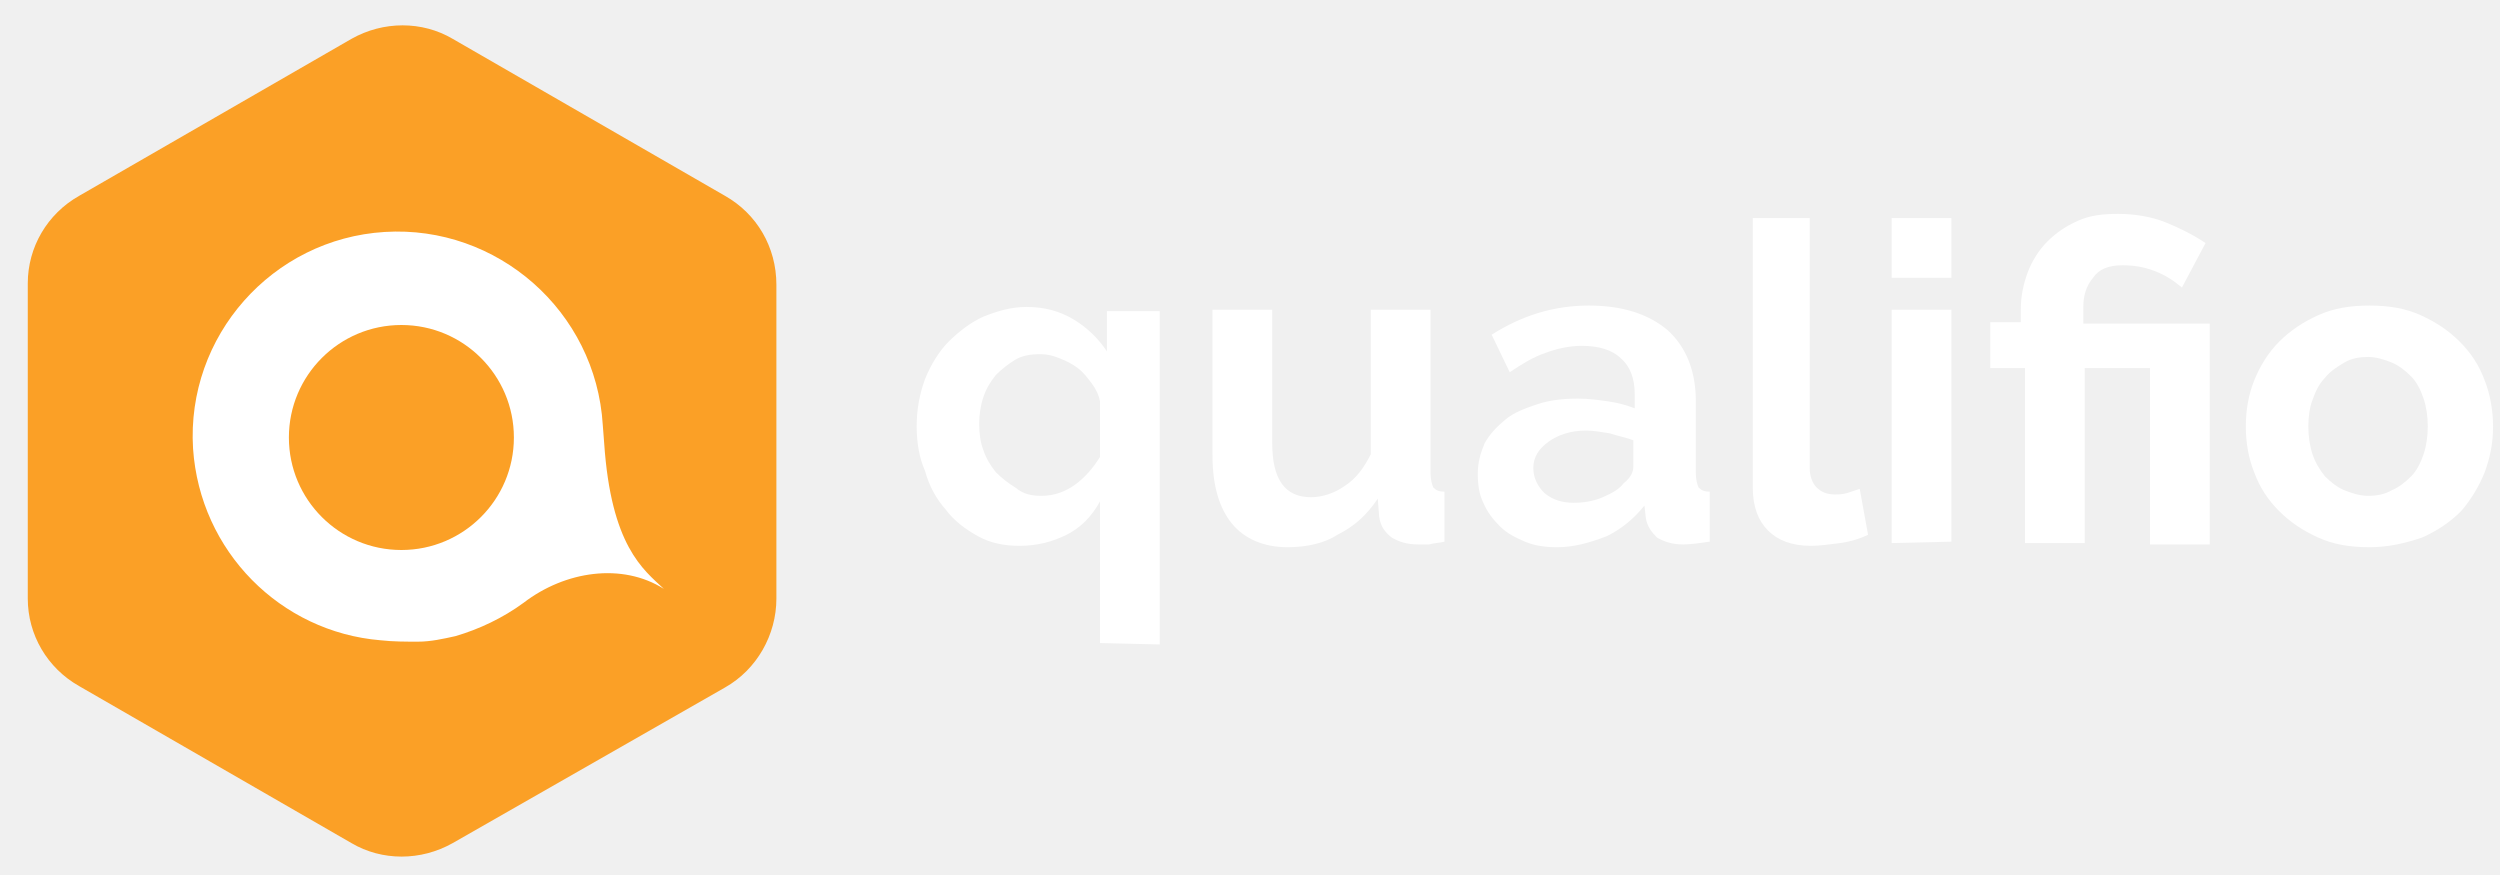
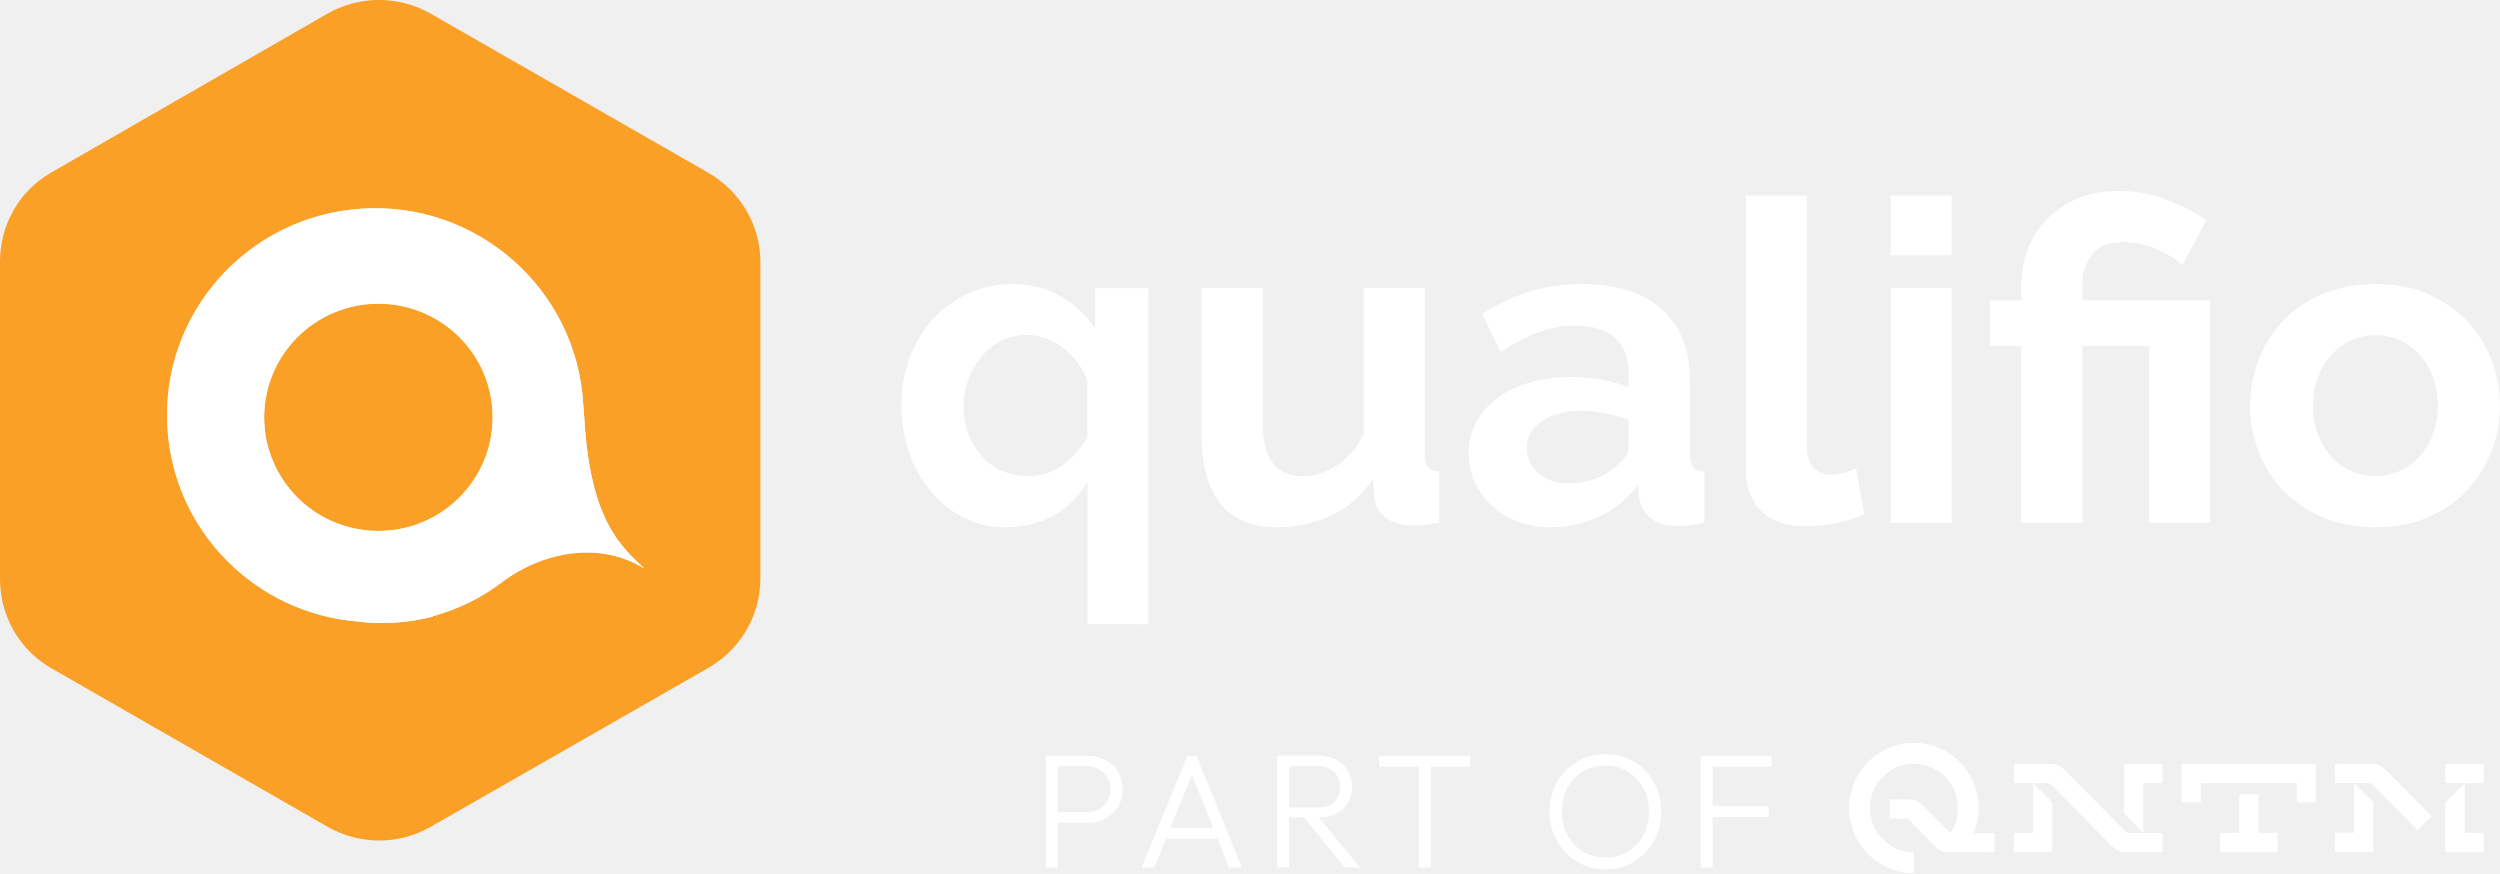
- <svg xmlns="http://www.w3.org/2000/svg" version="1.1" id="Calque_1" x="0px" y="0px" viewBox="0 0 180 63" style="enable-background:new 0 0 180 63;" xml:space="preserve">
+ <svg xmlns="http://www.w3.org/2000/svg" version="1.1" id="Calque_1" x="0px" y="0px" viewBox="0 0 2000 699" style="enable-background:new 0 0 2000 699;" xml:space="preserve">
  <style type="text/css">
	.st0{fill:#FFFFFF;}
	.st1{fill:#FBA026;}
</style>
-   <path class="st0" d="M79.2,46.3V36.1c-0.6,1.1-1.4,1.9-2.4,2.4s-2.1,0.8-3.4,0.8c-1.1,0-2.1-0.2-3-0.7s-1.7-1.1-2.3-1.9  c-0.7-0.8-1.2-1.7-1.5-2.8c-0.4-0.9-0.6-2-0.6-3.2s0.2-2.3,0.6-3.4c0.4-1,1-2,1.7-2.7s1.6-1.4,2.5-1.8c1-0.4,2-0.7,3.1-0.7  c1.3,0,2.4,0.3,3.4,0.9s1.8,1.4,2.4,2.3v-2.9h3.8v24L79.2,46.3L79.2,46.3z M75,35.7c0.9,0,1.7-0.3,2.4-0.8c0.7-0.5,1.3-1.2,1.8-2v-4  c-0.1-0.5-0.3-0.9-0.6-1.3c-0.3-0.4-0.6-0.8-1-1.1s-0.8-0.5-1.3-0.7s-0.9-0.3-1.4-0.3c-0.7,0-1.3,0.1-1.8,0.4s-1,0.7-1.4,1.1  c-0.4,0.5-0.7,1-0.9,1.6c-0.2,0.6-0.3,1.3-0.3,1.9c0,0.7,0.1,1.4,0.3,1.9c0.2,0.6,0.5,1.1,0.9,1.6c0.4,0.4,0.9,0.8,1.4,1.1  C73.7,35.6,74.3,35.7,75,35.7z" />
-   <path class="st0" d="M92.7,39.4c-1.7,0-3.1-0.6-4-1.7c-0.9-1.1-1.4-2.7-1.4-4.9V22.3h4.3v9.6c0,2.6,0.9,3.9,2.8,3.9  c0.8,0,1.7-0.3,2.4-0.8c0.8-0.5,1.4-1.3,1.9-2.3V22.3h4.3v11.8c0,0.4,0.1,0.8,0.2,1c0.2,0.2,0.4,0.3,0.8,0.3V39  c-0.4,0.1-0.8,0.1-1.1,0.2c-0.3,0-0.6,0-0.8,0c-0.8,0-1.4-0.2-1.9-0.5c-0.5-0.4-0.8-0.8-0.9-1.5l-0.1-1.3c-0.8,1.2-1.7,2-2.9,2.6  C95.4,39.1,94.1,39.4,92.7,39.4z" />
-   <path class="st0" d="M112.1,39.4c-0.8,0-1.6-0.1-2.3-0.4c-0.7-0.3-1.3-0.6-1.8-1.1s-0.9-1-1.2-1.7c-0.3-0.6-0.4-1.3-0.4-2.1  s0.2-1.5,0.5-2.2c0.4-0.7,0.9-1.2,1.5-1.7s1.4-0.8,2.3-1.1s1.9-0.4,2.9-0.4c0.8,0,1.5,0.1,2.2,0.2s1.4,0.3,1.9,0.5v-1  c0-1.1-0.3-2-1-2.6c-0.6-0.6-1.6-0.9-2.8-0.9c-0.9,0-1.8,0.2-2.6,0.5c-0.9,0.3-1.7,0.8-2.6,1.4l-1.3-2.7c2.2-1.4,4.5-2.1,7-2.1  c2.4,0,4.3,0.6,5.7,1.8c1.3,1.2,2,2.9,2,5.1v5.2c0,0.4,0.1,0.8,0.2,1c0.2,0.2,0.4,0.3,0.8,0.3V39c-0.7,0.1-1.4,0.2-1.9,0.2  c-0.8,0-1.4-0.2-1.9-0.5c-0.4-0.4-0.7-0.8-0.8-1.4l-0.1-0.9c-0.8,1-1.7,1.7-2.7,2.2C114.4,39.1,113.3,39.4,112.1,39.4z M113.3,36.2  c0.7,0,1.4-0.1,2.1-0.4c0.7-0.3,1.2-0.6,1.5-1c0.5-0.4,0.7-0.8,0.7-1.2v-1.9c-0.5-0.2-1.1-0.3-1.7-0.5c-0.6-0.1-1.2-0.2-1.7-0.2  c-1.1,0-2,0.3-2.7,0.8s-1.1,1.1-1.1,1.9c0,0.7,0.3,1.3,0.8,1.8C111.8,36,112.5,36.2,113.3,36.2z" />
-   <path class="st0" d="M126,15.7h4.3v18c0,0.6,0.2,1.1,0.5,1.4c0.3,0.3,0.7,0.5,1.3,0.5c0.3,0,0.5,0,0.9-0.1c0.3-0.1,0.6-0.2,0.9-0.3  l0.6,3.3c-0.6,0.3-1.3,0.5-2,0.6c-0.8,0.1-1.5,0.2-2.1,0.2c-1.4,0-2.4-0.4-3.1-1.1c-0.7-0.7-1.1-1.7-1.1-3.1V15.7H126z" />
-   <path class="st0" d="M136.2,20v-4.3h4.3V20H136.2z M136.2,39.1V22.3h4.3V39L136.2,39.1L136.2,39.1z" />
-   <path class="st0" d="M145.5,26.5h-2.2v-3.3h2.2v-1c0-0.9,0.2-1.8,0.5-2.6s0.8-1.6,1.4-2.2c0.6-0.6,1.3-1.1,2.2-1.5s1.8-0.5,2.9-0.5  c1.2,0,2.4,0.2,3.4,0.6s2,0.9,2.9,1.5l-1.7,3.2c-0.6-0.5-1.2-0.9-2-1.2s-1.5-0.4-2.3-0.4c-1,0-1.7,0.3-2.1,0.9  c-0.5,0.6-0.7,1.3-0.7,2.1v1.2h9.1v15.9h-4.3V26.5h-4.7v12.6h-4.3V26.5H145.5z" />
-   <path class="st0" d="M170.6,39.4c-1.4,0-2.6-0.2-3.7-0.7c-1.1-0.5-2-1.1-2.8-1.9c-0.8-0.8-1.4-1.7-1.8-2.8c-0.4-1-0.6-2.1-0.6-3.3  s0.2-2.3,0.6-3.3c0.4-1,1-2,1.8-2.8s1.7-1.4,2.8-1.9s2.3-0.7,3.7-0.7s2.6,0.2,3.7,0.7c1.1,0.5,2,1.1,2.8,1.9s1.4,1.7,1.8,2.8  c0.4,1,0.6,2.2,0.6,3.3c0,1.2-0.2,2.2-0.6,3.3c-0.4,1-1,2-1.7,2.8c-0.8,0.8-1.7,1.4-2.8,1.9C173.2,39.1,172,39.4,170.6,39.4z   M166.2,30.7c0,0.7,0.1,1.4,0.3,2s0.5,1.1,0.9,1.6c0.4,0.4,0.9,0.8,1.4,1s1.1,0.4,1.7,0.4c0.6,0,1.2-0.1,1.7-0.4  c0.5-0.2,1-0.6,1.4-1s0.7-1,0.9-1.6s0.3-1.3,0.3-2s-0.1-1.4-0.3-2s-0.5-1.2-0.9-1.6c-0.4-0.4-0.9-0.8-1.4-1s-1.1-0.4-1.7-0.4  c-0.6,0-1.2,0.1-1.7,0.4c-0.5,0.3-1,0.6-1.4,1.1c-0.4,0.4-0.7,1-0.9,1.6C166.3,29.3,166.2,30,166.2,30.7z" />
-   <path class="st1" d="M5.7,14.1L25.3,2.8c2.3-1.3,5.1-1.3,7.3,0l19.6,11.3c2.3,1.3,3.7,3.7,3.7,6.4v22.6c0,2.6-1.4,5.1-3.7,6.4  L32.6,60.7c-2.3,1.3-5.1,1.3-7.3,0L5.7,49.4C3.4,48.1,2,45.7,2,43.1V20.4C2,17.8,3.4,15.4,5.7,14.1z" />
-   <path class="st0" d="M49,43.9L49,43.9L49,43.9L49,43.9z M27.4,46.1c-7.2-0.6-13-6.4-13.5-13.8c-0.5-8.1,5.7-15.1,13.8-15.6  s15.2,5.7,15.7,13.9l0.1,1.3c0.5,7.4,2.8,9.1,4.3,10.5c-3-1.9-7.1-1.3-10.1,1l0,0c-1.5,1.1-3.2,1.9-4.9,2.4l0,0  c-0.9,0.2-1.8,0.4-2.7,0.4C29.2,46.2,28.3,46.2,27.4,46.1z" />
-   <circle class="st1" cx="28.9" cy="31.5" r="8.1" />
+   <path class="st0" d="M894.3,617.2c-2.4-4-5.8-7.1-10-9.2c-4.3-2.3-9.1-3.4-14.4-3.4h-23.7h-3.4h-6.1v89.5h9.5v-35.9h23.7  c5.4,0,10.2-1.1,14.4-3.3c4.3-2.3,7.6-5.4,10-9.4c2.5-4.1,3.8-8.8,3.8-14.2C898.1,625.9,896.8,621.2,894.3,617.2z M885.8,641.3  c-1.6,2.7-3.9,4.8-6.9,6.2c-2.9,1.5-6.1,2.2-9.8,2.2h-23v-36.8h23c3.6,0,6.9,0.8,9.8,2.3c3,1.5,5.2,3.6,6.9,6.4  c1.7,2.7,2.6,5.9,2.6,9.8C888.4,635.2,887.6,638.5,885.8,641.3z" />
+   <path class="st0" d="M983.2,694.1h10.3l-36.3-89.5H950l-36.7,89.5h10.2l9.4-23.3h41L983.2,694.1z M936.3,662.4l17.2-42.7l17.1,42.7  H936.3z" />
+   <path class="st0" d="M1075.9,694.1h12.2l-33.1-40.1c5.3-0.1,9.9-1.1,13.8-3c4.2-2.1,7.3-5,9.5-8.7c2.2-3.7,3.4-8.1,3.4-13  c0-4.8-1.1-9-3.4-12.8c-2.2-3.7-5.3-6.6-9.5-8.7c-4.2-2.2-9.2-3.3-15-3.3h-22.6h-3.4h-6.1v89.5h9.5v-40.1h12.1L1075.9,694.1z   M1031.3,612.9h22.6c5.9,0,10.4,1.6,13.5,4.7c3.1,3,4.7,7,4.7,11.8c0,5-1.6,9.1-4.7,12.1c-3.1,3-7.6,4.4-13.5,4.4h-22.6V612.9z" />
+   <polygon class="st0" points="1176.1,604.6 1103.4,604.6 1103.4,613.3 1134.9,613.3 1134.9,694.1 1144.6,694.1 1144.6,613.3   1176.1,613.3 " />
+   <path class="st0" d="M1325.7,631.3c-2.3-5.6-5.4-10.5-9.5-14.7c-4.1-4.2-8.8-7.4-14.3-9.8c-5.4-2.3-11.2-3.5-17.6-3.5  c-6.3,0-12.2,1.2-17.6,3.5c-5.4,2.3-10.1,5.6-14.2,9.8c-4.1,4.2-7.2,9-9.5,14.6c-2.2,5.6-3.4,11.6-3.4,18.1c0,6.4,1.1,12.5,3.4,18.1  c2.3,5.6,5.6,10.5,9.6,14.7c4.1,4.2,8.8,7.5,14.2,9.9c5.5,2.3,11.4,3.5,17.7,3.5c6.3,0,12.2-1.2,17.6-3.5c5.4-2.4,10.1-5.7,14.1-9.9  c4.1-4.2,7.2-9,9.5-14.6c2.2-5.6,3.4-11.7,3.4-18.1C1329.1,642.9,1328,636.8,1325.7,631.3z M1314.7,668.2c-3,5.6-7.1,9.9-12.4,13.1  c-5.2,3.2-11.2,4.8-18,4.8c-4.9,0-9.5-0.9-13.8-2.7c-4.2-1.8-7.9-4.4-11.1-7.7c-3.1-3.4-5.5-7.3-7.3-11.8c-1.7-4.5-2.6-9.4-2.6-14.7  c0-7.1,1.5-13.4,4.4-19c3-5.6,7.2-9.9,12.4-13c5.3-3.2,11.3-4.8,18-4.8c5.1,0,9.8,0.9,13.9,2.7c4.2,1.8,7.9,4.4,11.1,7.8  c3.1,3.3,5.6,7.2,7.3,11.7c1.7,4.4,2.6,9.3,2.6,14.6C1319.2,656.4,1317.7,662.7,1314.7,668.2z" />
+   <polygon class="st0" points="1417.1,613.3 1417.1,604.6 1370.1,604.6 1366.8,604.6 1360.6,604.6 1360.6,694.1 1370.1,694.1   1370.1,653.7 1414.9,653.7 1414.9,644.9 1370.1,644.9 1370.1,613.3 " />
+   <g>
+     <polygon class="st0" points="1745.3,611.1 1745.3,641.9 1760.7,641.9 1760.7,626.5 1837.4,626.5 1837.4,641.9 1852.7,641.9    1852.7,611.1  " />
+     <polygon class="st0" points="1806.7,635.5 1791.4,635.5 1791.4,666.3 1776,666.3 1776,681.8 1822.1,681.8 1822.1,666.3    1806.7,666.3  " />
+   </g>
+   <g>
+     <polygon class="st0" points="1730,626.5 1730,611.1 1699.3,611.1 1699.3,650.9 1714.7,666.3 1714.7,626.5  " />
+     <path class="st0" d="M1700.4,665.2l-49.5-49.9c-2.7-2.8-6.3-4.1-9.9-4.1l-29.8-0.1v15.4h15.3v39.8h-15.4v15.4h30.7v-39.8   l-15.3-15.4h11.4c1.1,0,2.1,0.4,2.9,1.2l49.5,49.9c2.7,2.8,6.3,4.1,9.9,4.1l29.8,0.1v-15.4h-15.3h-11.4   C1702.2,666.3,1701.2,665.9,1700.4,665.2z" />
+   </g>
+   <g>
+     <polygon class="st0" points="1971.7,626.5 1987,626.5 1987,611.1 1956.3,611.1 1956.3,626.5 1971.7,626.5 1956.3,641.9    1956.3,681.8 1987,681.8 1987,666.3 1971.7,666.3 1971.7,641.9  " />
+     <path class="st0" d="M1897.9,611.1l-29.9-0.1v15.4h15.4v39.8h-15.4v15.4h30.7v-39.8l-15.3-15.4h11.3c1.1,0,2.1,0.4,2.9,1.2   l36.4,36.6l11.3-11.3l-37.4-37.7C1905.1,612.5,1901.5,611.1,1897.9,611.1z" />
+   </g>
+   <path class="st0" d="M1579,666.4c2.5-6.1,3.9-12.9,3.9-20c0-28.8-23.2-52.1-51.8-52.1c-28.6,0-51.8,23.3-51.8,52.1  c0,28.8,23.2,52.1,51.8,52.1v-16.7c-19.4,0-35.2-15.8-35.2-35.4c0-19.5,15.7-35.4,35.2-35.4c19.5,0,35.2,15.8,35.2,35.4  c0,6.9-1.9,13.3-5.3,18.7c-0.4,0.6-1.2,0.8-1.8,0.3c-0.1-0.1-0.1-0.1-0.2-0.2l-21.5-21.6c-2.7-2.8-6.3-4.1-9.9-4.1l-15.8-0.1v15.4  h12.6c1.1,0,2.1,0.4,2.9,1.2l21.4,21.6c2.7,2.8,6.3,4.1,9.9,4.1l37,0.1v-15.3H1579z" />
+   <path class="st1" d="M337.7,417.8c46.6-19.2,68.8-72.4,49.5-118.8c-19.3-46.4-72.8-68.4-119.4-49.2s-68.8,72.4-49.5,118.8  C237.6,415,291,437,337.7,417.8z" />
+   <path class="st1" d="M566.3,138L344.7,11c-25.6-14.7-57.3-14.7-82.9,0L41,138c-25.7,14.7-41,41.9-41,71.4v253.7  c0,29.5,15.3,56.7,40.9,71.4L262,661.4c25.6,14.7,57,14.7,82.6,0l221.8-126.9c25.7-14.7,41.9-41.9,41.9-71.4V209.4  C608.3,179.9,592,152.7,566.3,138z M401.2,466c-0.3,0.2-0.2,0.2-0.4,0.4c-16.7,12.5-35.6,21.5-54.7,26.6l0.2,0.3  c-9.8,2.5-20,4.2-30.5,4.8c-10.1,0.6-20,0.3-29.6-0.9c-81.2-6.6-147-71.6-152.2-154.9C128.3,251,198.1,172.5,290,166.9  c91.8-5.6,170.9,64.2,176.5,155.6c0,0.2,1.1,14.3,1.1,14.3c5.1,82.6,31.1,101.5,48,118.2C481.4,433.2,435.5,440.2,401.2,466z   M529.4,473C529.4,473,529.3,472.9,529.4,473c0.1,0,0.1,0,0.1,0C529.4,473,529.4,473,529.4,473z" />
+   <path class="st0" d="M467.6,336.8c0,0-1.1-14.1-1.1-14.3c-5.6-91.3-84.7-161.2-176.5-155.6c-91.8,5.6-161.7,84-156.1,175.4  c5.2,83.3,71,148.3,152.2,154.9c9.7,1.2,19.6,1.6,29.6,0.9c10.5-0.6,20.7-2.3,30.5-4.8l-0.2-0.3c19.1-5.1,38-14,54.7-26.6  c0.3-0.2,0.2-0.2,0.4-0.4c34.4-25.8,80.2-32.8,114.4-11.1C498.7,438.3,472.7,419.4,467.6,336.8z M302.7,424.8  c-50.5,0-91.4-40.7-91.4-90.9c0-50.2,40.9-90.9,91.4-90.9s91.4,40.7,91.4,90.9C394.1,384,353.2,424.8,302.7,424.8z" />
+   <path class="st0" d="M870,499.3V385.2c-7,12.2-16.1,21.3-27.3,27.4c-11.2,6.1-23.9,9.2-38.2,9.2c-12.1,0-23.3-2.6-33.5-7.7  c-10.2-5.1-19-12.1-26.4-21c-7.4-8.8-13.2-19.2-17.3-31c-4.1-11.8-6.2-24.6-6.2-38.2c0-13.6,2.2-26.3,6.7-38  c4.5-11.7,10.7-21.9,18.7-30.6c8-8.7,17.5-15.6,28.4-20.6c10.9-5,22.7-7.5,35.3-7.5c14.6,0,27.4,3.3,38.6,9.9s20.3,15.2,27.3,26  v-32.6h42.6v268.9L870,499.3L870,499.3z M822.6,380.9c10.4,0,19.5-2.9,27.3-8.6c7.8-5.7,14.4-13.1,20-22.2v-44.5  c-1.5-5.3-3.8-10.2-7.1-14.7c-3.3-4.5-7.1-8.5-11.5-12c-4.4-3.5-9.1-6.2-14.2-8.1c-5.1-1.9-10.2-2.9-15.3-2.9  c-7.5,0-14.4,1.6-20.6,4.7c-6.2,3.1-11.5,7.3-16,12.7s-8,11.5-10.6,18.5c-2.6,6.9-3.8,14.1-3.8,21.5c0,7.9,1.3,15.2,3.8,21.9  c2.6,6.7,6.1,12.5,10.6,17.6c4.5,5,9.9,9,16.2,11.8C807.8,379.5,814.9,380.9,822.6,380.9L822.6,380.9z" />
+   <path class="st0" d="M1021.4,421.8c-19.7,0-34.6-6.2-44.8-18.6c-10.2-12.4-15.3-30.8-15.3-55.2V230.4h48.8v107.2  c0,28.9,10.6,43.4,31.7,43.4c9.5,0,18.6-2.8,27.5-8.4c8.9-5.6,16.1-14.2,21.7-25.6V230.4h48.8V363c0,5,0.9,8.6,2.7,10.7  c1.8,2.2,4.8,3.4,8.9,3.6v40.9c-4.8,0.9-8.9,1.6-12.2,1.8c-3.3,0.2-6.2,0.4-8.9,0.4c-8.7,0-15.8-2-21.3-5.9  c-5.5-3.9-8.7-9.4-9.6-16.3l-1.1-15.1c-8.5,12.9-19.4,22.6-32.8,29S1037.5,421.8,1021.4,421.8L1021.4,421.8z" />
+   <path class="st0" d="M1240.2,421.8c-9.2,0-17.8-1.5-25.8-4.5c-8-3-14.9-7.2-20.8-12.5c-5.8-5.4-10.4-11.6-13.7-18.8  c-3.3-7.2-4.9-15-4.9-23.7c0-8.6,2-17,6-24.6c4-7.5,9.6-13.9,16.8-19.2c7.1-5.3,15.7-9.4,25.7-12.4c10-3,20.9-4.5,32.8-4.5  c8.5,0,16.8,0.7,25,2.2c8.1,1.4,15.4,3.5,21.7,6.1v-10.7c0-12.4-3.6-22-10.8-28.7c-7.2-6.7-17.8-10-31.9-10  c-10.2,0-20.2,1.8-29.8,5.4c-9.7,3.6-19.7,8.8-29.8,15.8l-14.9-30.5c24.5-16,51-24,79.4-24c28.4,0,48.7,6.6,63.9,19.9  c15.2,13.3,22.8,32.4,22.8,57.5V363c0,5,0.9,8.6,2.7,10.7c1.8,2.2,4.8,3.4,8.9,3.6v40.9c-8.2,1.7-15.4,2.5-21.5,2.5  c-9.2,0-16.3-2-21.3-6.1c-5-4.1-8.1-9.4-9.3-16.1l-1.1-10.4c-8.5,11-18.8,19.4-30.9,25.1C1267.1,418.9,1254.1,421.8,1240.2,421.8  L1240.2,421.8z M1254.1,386.7c8.2,0,16.1-1.4,23.5-4.3c7.4-2.9,13.2-6.7,17.3-11.5c5.3-4.1,8-8.6,8-13.6v-21.5  c-5.8-2.2-12.1-3.9-18.9-5.2c-6.8-1.3-13.3-2-19.7-2c-12.6,0-22.9,2.8-30.9,8.4c-8,5.6-12,12.7-12,21.3c0,8.1,3.1,14.9,9.5,20.3  C1237.1,384,1244.8,386.7,1254.1,386.7L1254.1,386.7z" />
+   <path class="st0" d="M1396.8,156.5h48.8V358c0,6.9,1.7,12.3,5.1,16.1c3.4,3.8,8.2,5.7,14.6,5.7c2.9,0,6.1-0.5,9.6-1.4  c3.5-0.9,6.8-2.2,10-3.6l6.5,36.6c-6.5,3.1-14.2,5.5-22.9,7.2c-8.7,1.7-16.6,2.5-23.7,2.5c-15.3,0-27.1-4-35.5-12  c-8.4-8-12.6-19.4-12.6-34.2V156.5z" />
+   <path class="st0" d="M1512.5,204.2v-47.7h48.8v47.7H1512.5z M1512.5,418.2V230.3h48.8v187.9H1512.5z" />
+   <path class="st0" d="M1617,276.9h-25.1v-36.6h25.1v-11.5c0-10.3,1.8-20.1,5.3-29.4c3.5-9.3,8.6-17.4,15.3-24.2  c6.7-6.8,14.8-12.3,24.4-16.3c9.6-4.1,20.4-6.1,32.6-6.1c13.8,0,26.5,2.2,38,6.6c11.5,4.4,22.4,10,32.6,16.7l-19.3,35.8  c-6.3-5.5-13.7-9.9-22.2-13.3c-8.5-3.4-17.1-5-25.8-5c-10.9,0-19,3.4-24.2,10c-5.2,6.7-7.8,14.5-7.8,23.3v13.3h102.3v177.8h-48.8  V276.9h-53.5v141.2H1617L1617,276.9L1617,276.9z" />
+   <path class="st0" d="M1900.2,421.8c-15.5,0-29.5-2.6-41.9-7.9c-12.4-5.3-22.9-12.4-31.5-21.3c-8.6-9-15.2-19.3-19.8-31  c-4.6-11.7-6.9-24-6.9-36.9c0-12.9,2.3-25.6,6.9-37.3c4.6-11.7,11.2-22,19.8-31c8.6-9,19.1-16.1,31.5-21.3  c12.4-5.3,26.3-7.9,41.9-7.9s29.4,2.6,41.7,7.9c12.2,5.3,22.7,12.4,31.3,21.3c8.6,9,15.2,19.3,19.8,31c4.6,11.7,6.9,24.2,6.9,37.3  c0,13.1-2.3,25.2-6.9,36.9c-4.6,11.7-11.2,22-19.7,31c-8.5,9-19,16.1-31.3,21.3C1929.7,419.2,1915.8,421.8,1900.2,421.8z   M1850.4,324.6c0,8.4,1.3,15.9,3.8,22.8c2.6,6.8,6.1,12.7,10.6,17.7c4.5,5,9.8,8.9,15.8,11.6c6.1,2.7,12.6,4.1,19.7,4.1  s13.6-1.4,19.7-4.1c6-2.7,11.3-6.6,15.8-11.6c4.5-5,8-11,10.6-17.9c2.5-6.9,3.8-14.6,3.8-22.9c0-8.4-1.3-15.7-3.8-22.6  c-2.6-6.9-6.1-12.9-10.6-17.9c-4.5-5-9.8-8.9-15.8-11.6c-6.1-2.7-12.6-4.1-19.7-4.1s-13.6,1.4-19.7,4.3c-6,2.9-11.3,6.8-15.8,11.8  c-4.5,5-8,11-10.6,17.9C1851.6,309,1850.4,316.5,1850.4,324.6z" />
</svg>
